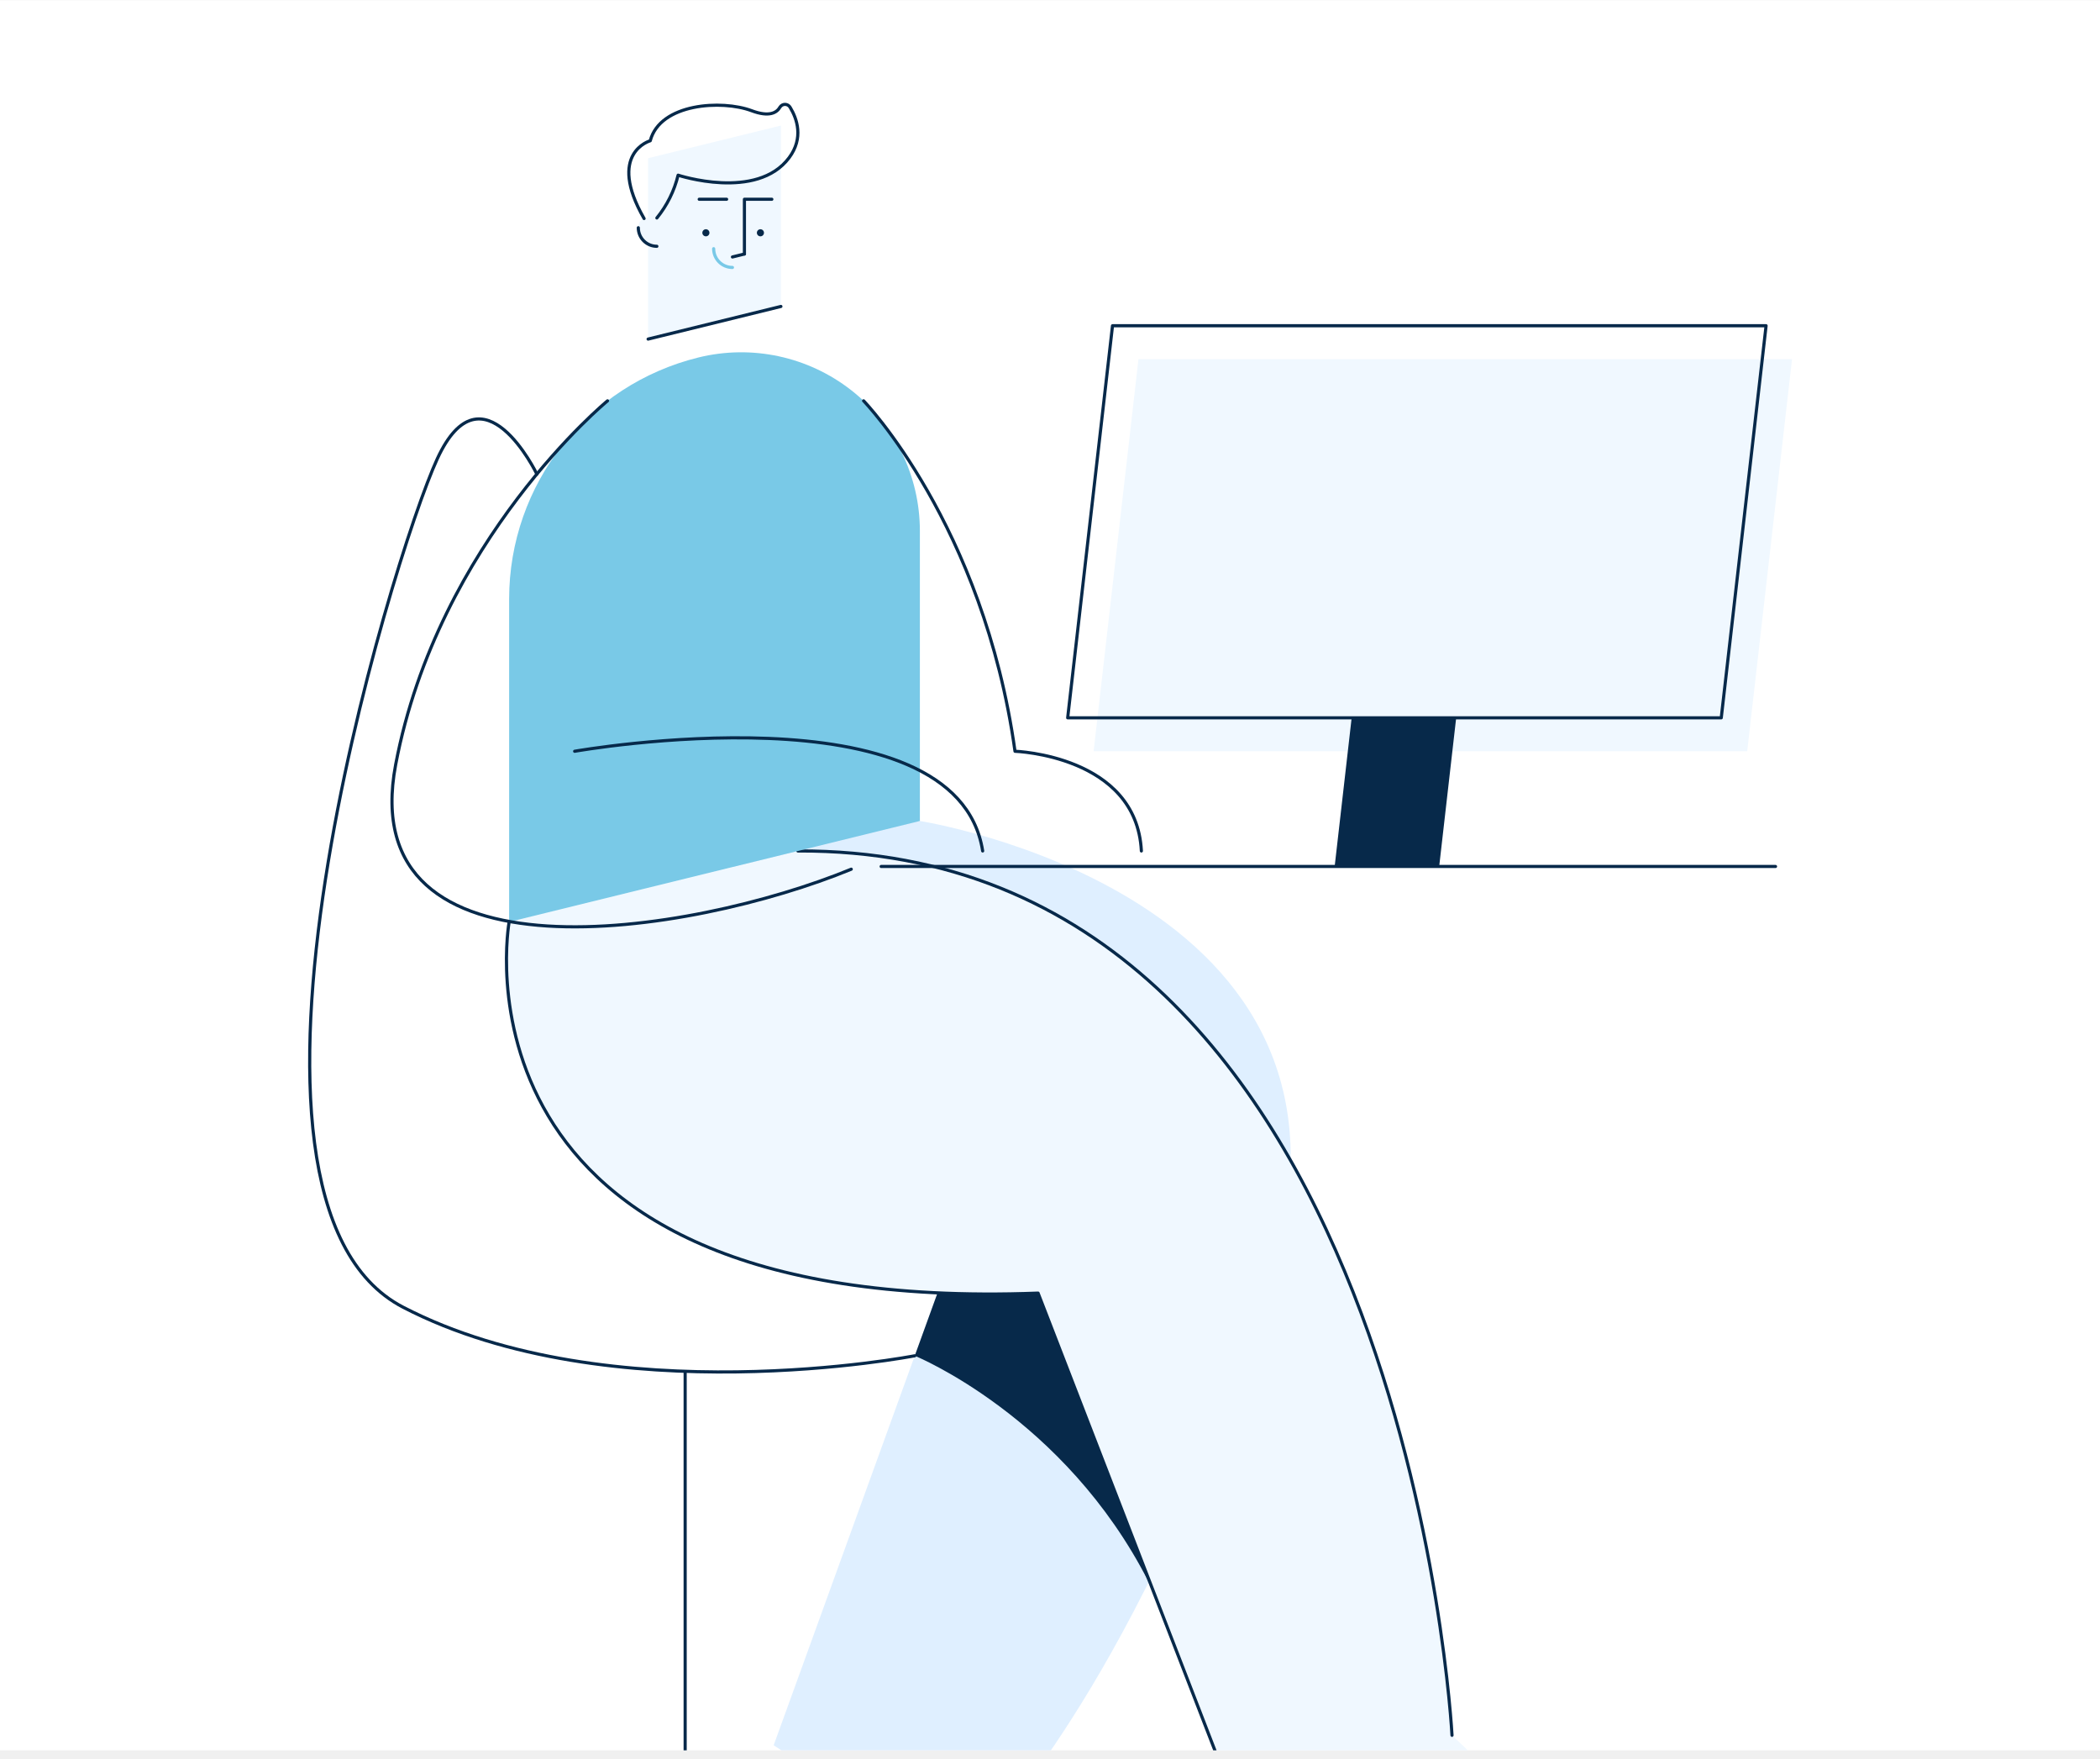
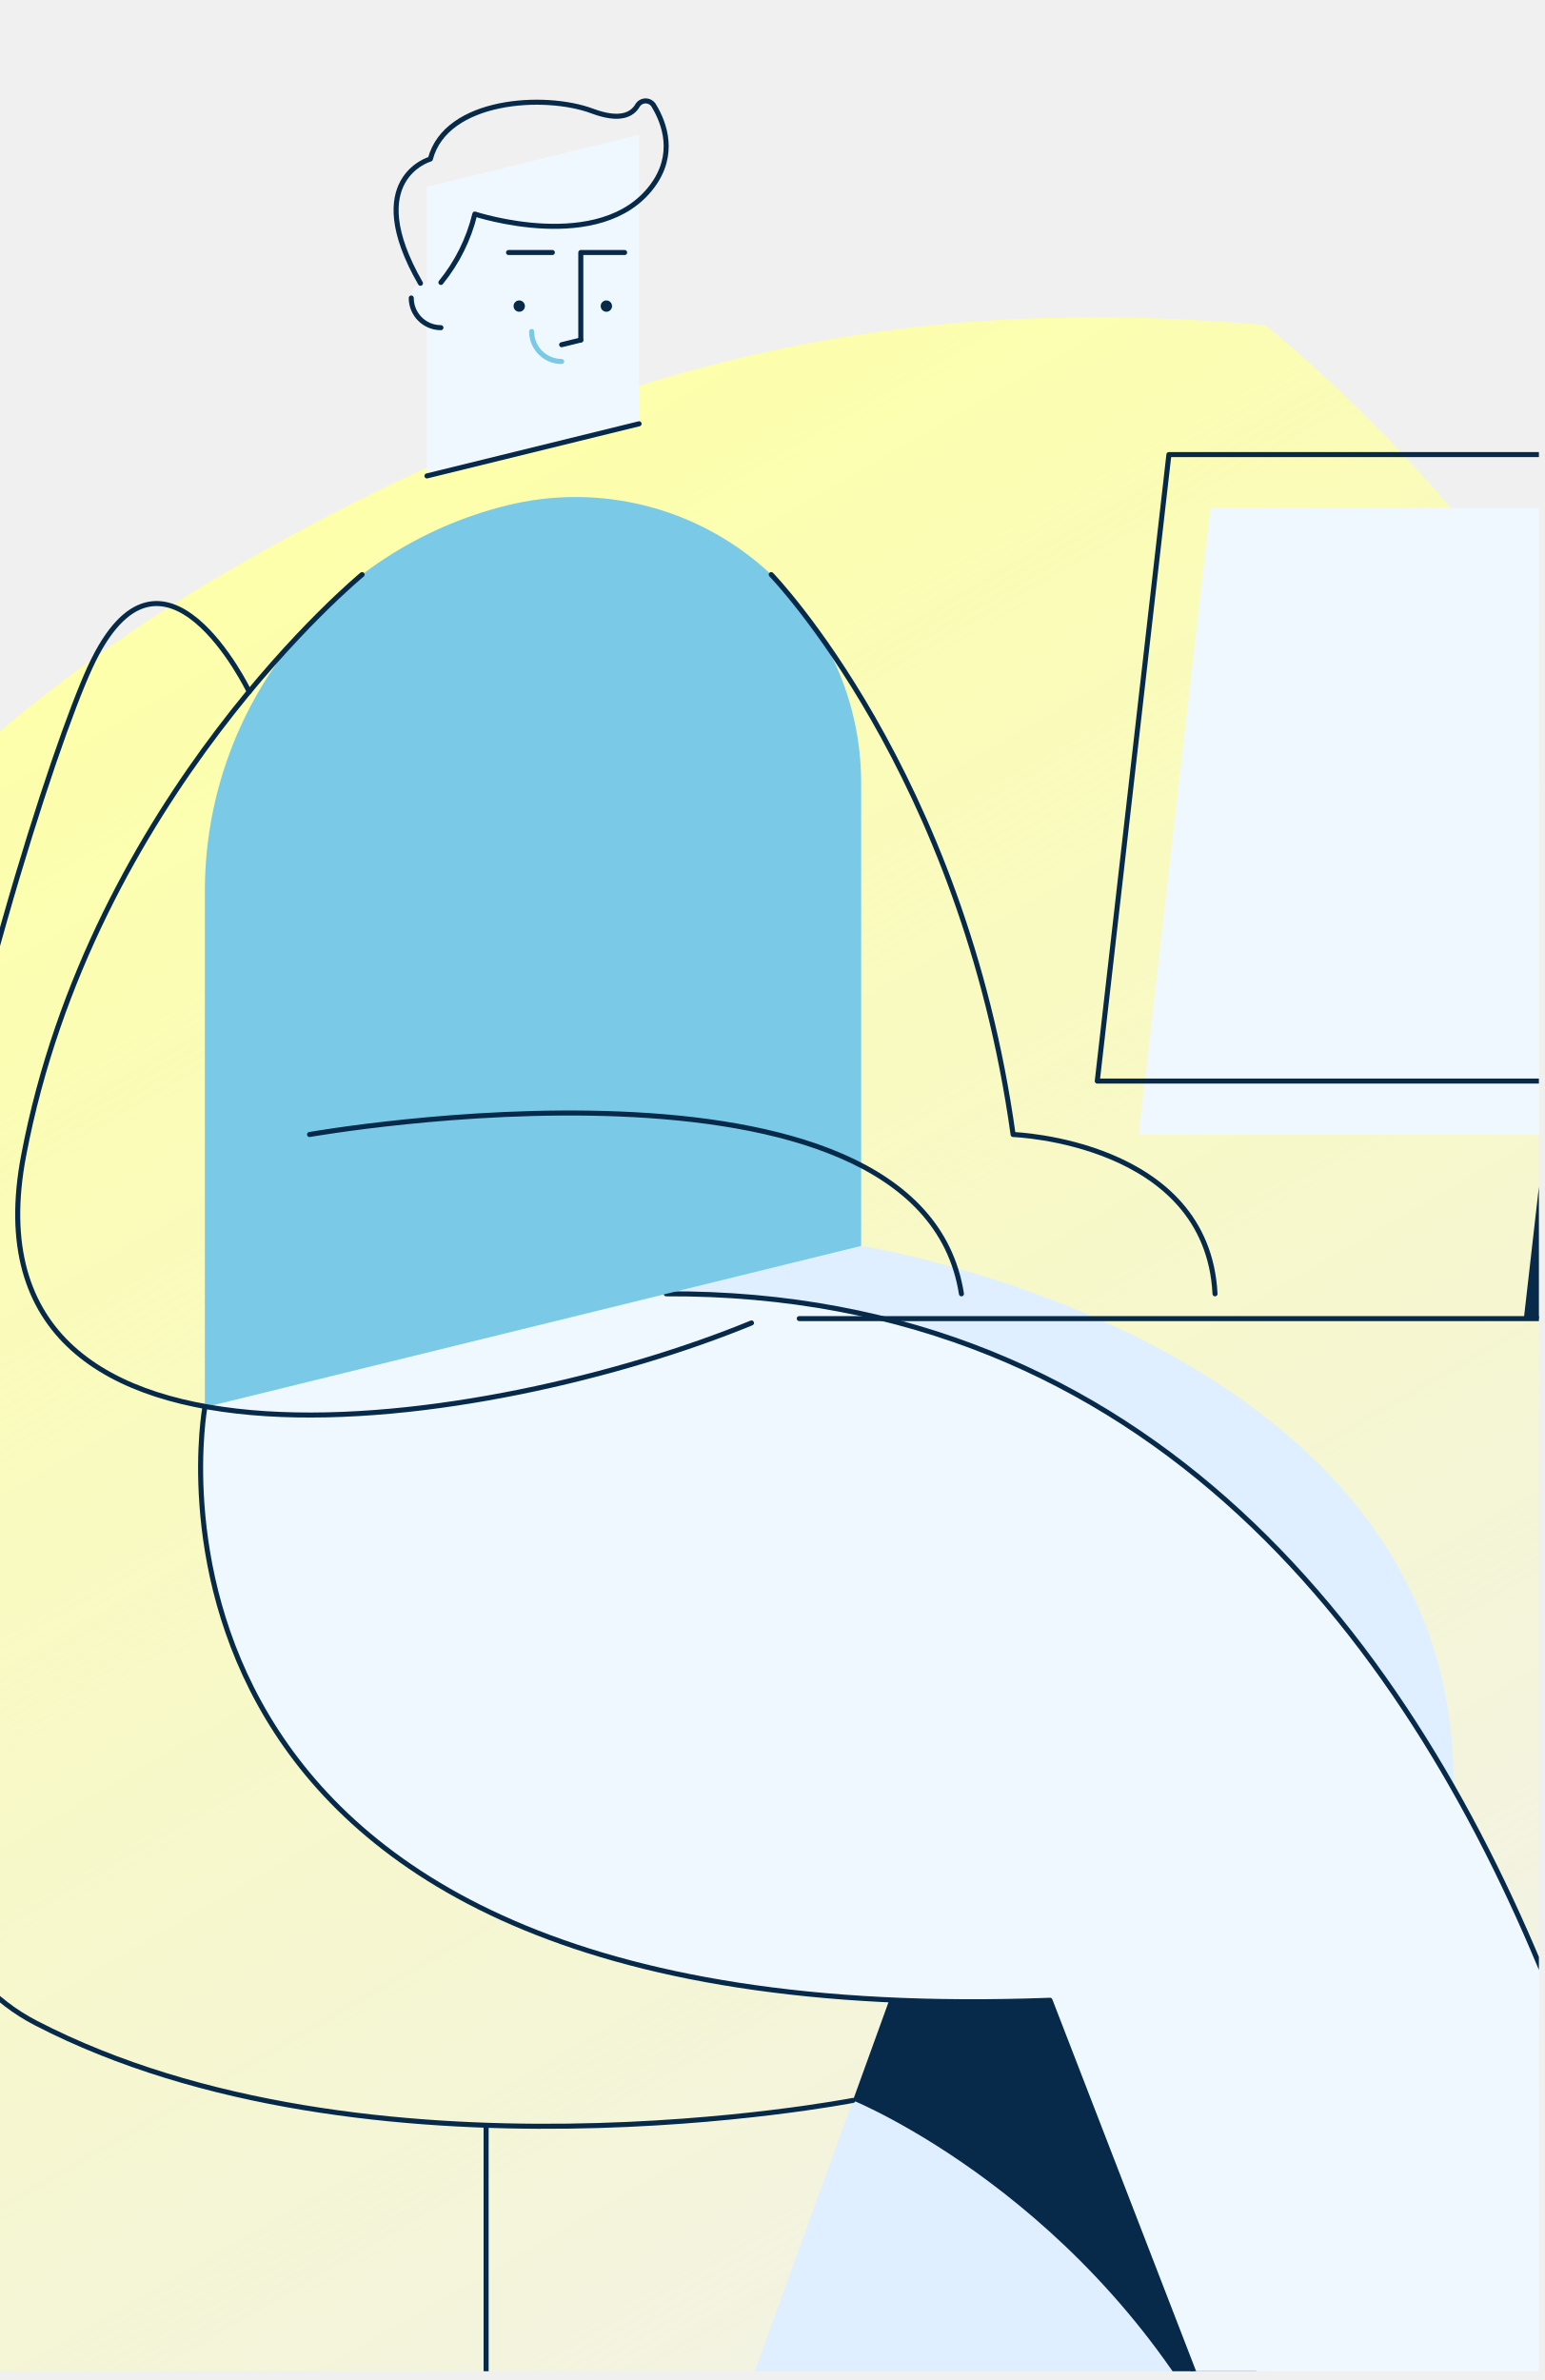
- <svg xmlns="http://www.w3.org/2000/svg" width="252" height="211" viewBox="0 0 252 211" fill="none">
-   <g clip-path="url(#clip0_551_58169)">
-     <rect width="252" height="210" transform="translate(0 0.0361328)" fill="white" />
-     <path d="M110.386 98.515L85.741 100.096L114.165 150.56L92.838 209.434L120.198 226.865L119.931 218.145C119.931 218.145 138.495 198.02 152.613 152.662C166.731 107.305 110.386 98.515 110.386 98.515Z" fill="#DFEFFF" />
-     <path d="M131.187 144.552L114.365 141.548L110.121 143.379L114.165 150.56L109.771 162.69C109.771 162.69 127.752 169.998 137.843 189.841C138.676 188.173 139.518 186.427 140.37 184.604C137.653 169.816 131.187 144.552 131.187 144.552Z" fill="#07294A" />
-     <path d="M209.665 90.15H131.236L136.616 43.1H215.045L209.665 90.15Z" fill="#F0F8FF" />
-     <path fill-rule="evenodd" clip-rule="evenodd" d="M206.551 86.136H128.122L133.502 39.087H211.93L206.551 86.136Z" stroke="#07294A" stroke-width="0.378" stroke-linecap="round" stroke-linejoin="round" />
-     <path d="M172.702 103.974L174.742 86.137H162.199L160.159 103.974H172.702Z" fill="#07294A" />
-     <path d="M174.241 208.233C174.241 208.233 168.742 101.773 95.744 102.113L61.096 110.63C61.096 110.63 52.483 157.873 124.57 155.169L150.702 222.751L179.086 212.839L174.241 208.233Z" fill="#F0F8FF" />
-     <path d="M174.241 208.233C174.241 208.233 168.742 101.773 95.744 102.113" stroke="#07294A" stroke-width="0.378" stroke-linecap="round" stroke-linejoin="round" />
-     <path d="M61.096 110.63C61.096 110.63 52.483 157.873 124.57 155.169L150.702 222.751" stroke="#07294A" stroke-width="0.378" stroke-linecap="round" stroke-linejoin="round" />
-     <path d="M93.708 23.91V36.773L77.774 40.689V18.983L93.708 15.067V23.91Z" fill="#F0F8FF" />
-     <path d="M84.707 28.36C84.943 28.36 85.133 28.17 85.133 27.934C85.133 27.699 84.943 27.508 84.707 27.508C84.472 27.508 84.281 27.699 84.281 27.934C84.281 28.17 84.472 28.36 84.707 28.36Z" fill="#07294A" />
-     <path d="M91.251 28.36C91.487 28.36 91.677 28.17 91.677 27.934C91.677 27.699 91.487 27.508 91.251 27.508C91.016 27.508 90.825 27.699 90.825 27.934C90.825 28.17 91.016 28.36 91.251 28.36Z" fill="#07294A" />
-     <path d="M89.331 30.476V23.91H92.62" stroke="#07294A" stroke-width="0.378" stroke-linecap="round" stroke-linejoin="round" />
-     <path d="M83.905 23.91H87.194" stroke="#07294A" stroke-width="0.378" stroke-linecap="round" stroke-linejoin="round" />
-     <path d="M78.824 27.274V29.554C77.594 29.554 76.597 28.557 76.597 27.328C76.597 27.259 76.6 27.192 76.606 27.125C76.731 25.742 78.824 25.886 78.824 27.274Z" fill="#F0F8FF" />
-     <path d="M78.824 29.554C77.594 29.554 76.597 28.557 76.597 27.328" stroke="#07294A" stroke-width="0.378" stroke-linecap="round" stroke-linejoin="round" />
-     <path d="M87.892 32.094C86.648 32.094 85.639 31.085 85.639 29.841" stroke="#79C9E7" stroke-width="0.378" stroke-linecap="round" stroke-linejoin="round" />
-     <path d="M93.708 36.773L77.774 40.689" stroke="#07294A" stroke-width="0.378" stroke-linecap="round" stroke-linejoin="round" />
-     <path d="M89.331 30.481L87.893 30.835" stroke="#07294A" stroke-width="0.378" stroke-linecap="round" stroke-linejoin="round" />
-     <path d="M110.386 63.721V98.515L61.096 110.63V71.879C61.096 58.139 70.477 46.173 83.82 42.894H83.82C90.219 41.321 96.986 42.777 102.171 46.843C107.357 50.908 110.386 57.132 110.386 63.721V63.721Z" fill="#79C9E7" />
-     <path d="M78.824 26.157C80.046 24.657 80.917 22.902 81.372 21.021C81.372 21.021 90.825 24.137 94.701 18.918C96.459 16.553 95.641 14.244 94.817 12.881C94.692 12.665 94.463 12.529 94.214 12.524C93.965 12.52 93.731 12.646 93.598 12.857C93.214 13.529 92.311 14.079 90.196 13.286C86.631 11.95 79.213 12.385 78.03 16.891C78.03 16.891 72.774 18.355 77.289 26.222" stroke="#07294A" stroke-width="0.378" stroke-linecap="round" stroke-linejoin="round" />
-     <path d="M105.739 103.974H213.063" stroke="#07294A" stroke-width="0.378" stroke-linecap="round" stroke-linejoin="round" />
-     <path d="M72.904 48.099C72.904 48.099 52.587 64.784 47.48 91.752C42.374 118.72 82.864 112.239 102.15 104.301" stroke="#07294A" stroke-width="0.378" stroke-linecap="round" stroke-linejoin="round" />
-     <path d="M68.958 90.15C68.958 90.15 114.766 82.053 117.92 102.113" stroke="#07294A" stroke-width="0.378" stroke-linecap="round" stroke-linejoin="round" />
-     <path d="M103.633 48.099C103.633 48.099 118.009 62.933 121.8 90.15C121.8 90.15 136.381 90.651 136.965 102.113" stroke="#07294A" stroke-width="0.378" stroke-linecap="round" stroke-linejoin="round" />
-     <path d="M64.423 56.89C64.423 56.89 57.889 43.324 52.482 55.039C47.076 66.754 23.45 143.951 48.382 156.868C73.313 169.784 109.771 162.69 109.771 162.69" stroke="#07294A" stroke-width="0.378" stroke-linecap="round" stroke-linejoin="round" />
-     <path d="M82.219 164.634V251.571H52.483" stroke="#07294A" stroke-width="0.378" stroke-linecap="round" stroke-linejoin="round" />
+ <svg xmlns="http://www.w3.org/2000/svg" width="170" height="262" viewBox="0 0 170 262" fill="none">
+   <g clip-path="url(#clip0_838_12907)">
+     <path fill-rule="evenodd" clip-rule="evenodd" d="M-40.237 303.348C-88.056 218.803 -58.81 111.308 25.559 62.597C70.46 36.674 104.567 32.777 139.301 35.785C199.242 85.185 216.501 172.066 176.376 241.563C132.539 317.491 36.485 344.477 -40.237 303.348Z" fill="url(#paint0_linear_838_12907)" />
+     <path d="M94.804 137.154L58.679 139.471L100.342 213.44L69.081 299.738L109.185 325.288L108.794 312.507C108.794 312.507 136.006 283.007 156.7 216.522C177.394 150.038 94.804 137.154 94.804 137.154Z" fill="#DFEFFF" />
+     <path d="M125.293 204.635L100.636 200.232L94.414 202.915L100.342 213.44L93.902 231.221V231.221C93.902 231.221 120.258 241.933 135.049 271.019C136.271 268.574 137.505 266.014 138.753 263.342C134.771 241.666 125.293 204.635 125.293 204.635Z" fill="#07294A" />
+     <path d="M240.327 124.892H125.366L133.251 55.926H248.212L240.327 124.892Z" fill="#F0F8FF" />
+     <path fill-rule="evenodd" clip-rule="evenodd" d="M235.762 119.009H120.801L128.686 50.044H243.647L235.762 119.009Z" stroke="#07294A" stroke-width="0.554" stroke-linecap="round" stroke-linejoin="round" />
+     <path d="M186.146 145.156L189.136 119.009H170.75L167.761 145.156H186.146Z" fill="#07294A" />
+     <path d="M188.401 297.977C188.401 297.977 180.341 141.929 73.341 142.428L22.555 154.911C22.555 154.911 9.929 224.16 115.594 220.197L153.898 319.259L195.504 304.73L188.401 297.977Z" fill="#F0F8FF" />
+     <path d="M188.401 297.977C188.401 297.977 180.341 141.929 73.341 142.428" stroke="#07294A" stroke-width="0.554" stroke-linecap="round" stroke-linejoin="round" />
+     <path d="M22.555 154.911C22.555 154.911 9.929 224.16 115.594 220.197L153.898 319.259" stroke="#07294A" stroke-width="0.554" stroke-linecap="round" stroke-linejoin="round" />
+     <path d="M70.357 27.798V46.651L47.002 52.392V20.576L70.357 14.835V27.798Z" fill="#F0F8FF" />
+     <path d="M57.164 34.321C57.509 34.321 57.788 34.042 57.788 33.697C57.788 33.352 57.509 33.072 57.164 33.072C56.819 33.072 56.539 33.352 56.539 33.697C56.539 34.042 56.819 34.321 57.164 34.321Z" fill="#07294A" />
+     <path d="M66.755 34.321C67.1 34.321 67.38 34.042 67.38 33.697C67.38 33.352 67.1 33.072 66.755 33.072C66.41 33.072 66.131 33.352 66.131 33.697C66.131 34.042 66.41 34.321 66.755 34.321Z" fill="#07294A" />
+     <path d="M63.941 37.422V27.798H68.763" stroke="#07294A" stroke-width="0.554" stroke-linecap="round" stroke-linejoin="round" />
+     <path d="M55.987 27.798H60.809" stroke="#07294A" stroke-width="0.554" stroke-linecap="round" stroke-linejoin="round" />
+     <path d="M48.54 32.729V36.071C46.737 36.071 45.276 34.61 45.276 32.807C45.276 32.707 45.28 32.608 45.289 32.51C45.472 30.483 48.54 30.694 48.54 32.729Z" fill="#F0F8FF" />
+     <path d="M48.54 36.071C46.737 36.071 45.276 34.61 45.276 32.807" stroke="#07294A" stroke-width="0.554" stroke-linecap="round" stroke-linejoin="round" />
+     <path d="M61.833 39.794C60.008 39.794 58.529 38.315 58.529 36.491" stroke="#79C9E7" stroke-width="0.554" stroke-linecap="round" stroke-linejoin="round" />
+     <path d="M70.357 46.652L47.002 52.392" stroke="#07294A" stroke-width="0.554" stroke-linecap="round" stroke-linejoin="round" />
+     <path d="M63.941 37.43L61.833 37.948" stroke="#07294A" stroke-width="0.554" stroke-linecap="round" stroke-linejoin="round" />
+     <path d="M94.804 86.153V137.154L22.555 154.911V98.111C22.555 77.97 36.305 60.431 55.863 55.624H55.863C65.243 53.319 75.162 55.453 82.763 61.413C90.364 67.372 94.804 76.494 94.804 86.153V86.153Z" fill="#79C9E7" />
+     <path d="M48.54 31.092C50.331 28.893 51.608 26.32 52.275 23.563C52.275 23.563 66.131 28.131 71.813 20.481C74.388 17.014 73.19 13.63 71.982 11.631C71.799 11.314 71.464 11.116 71.098 11.109C70.733 11.102 70.39 11.287 70.195 11.597C69.633 12.581 68.309 13.388 65.208 12.226C59.983 10.266 49.109 10.905 47.377 17.509C47.377 17.509 39.671 19.655 46.29 31.186" stroke="#07294A" stroke-width="0.554" stroke-linecap="round" stroke-linejoin="round" />
+     <path d="M87.992 145.156H245.307" stroke="#07294A" stroke-width="0.554" stroke-linecap="round" stroke-linejoin="round" />
+     <path d="M39.863 63.254C39.863 63.254 10.082 87.711 2.597 127.24C-4.888 166.769 54.462 157.271 82.731 145.635" stroke="#07294A" stroke-width="0.554" stroke-linecap="round" stroke-linejoin="round" />
+     <path d="M34.078 124.892C34.078 124.892 101.223 113.023 105.846 142.428" stroke="#07294A" stroke-width="0.554" stroke-linecap="round" stroke-linejoin="round" />
+     <path d="M84.904 63.254C84.904 63.254 105.977 84.998 111.534 124.892C111.534 124.892 132.907 125.627 133.762 142.428" stroke="#07294A" stroke-width="0.554" stroke-linecap="round" stroke-linejoin="round" />
+     <path d="M27.431 76.14C27.431 76.14 17.854 56.255 9.929 73.427C2.003 90.598 -32.627 203.754 3.918 222.687C40.462 241.619 93.902 231.221 93.902 231.221" stroke="#07294A" stroke-width="0.554" stroke-linecap="round" stroke-linejoin="round" />
+     <path d="M53.516 234.07V361.503H9.929" stroke="#07294A" stroke-width="0.554" stroke-linecap="round" stroke-linejoin="round" />
  </g>
  <defs>
-     <clipPath id="clip0_551_58169">
-       <rect width="252" height="210" fill="white" transform="translate(0 0.0361328)" />
+     <linearGradient id="paint0_linear_838_12907" x1="127.691" y1="294.748" x2="1.634" y2="76.41" gradientUnits="userSpaceOnUse">
+       <stop stop-color="#FDFFAA" stop-opacity="0" />
+       <stop offset="1" stop-color="#FDFFAA" />
+     </linearGradient>
+     <clipPath id="clip0_838_12907">
+       <rect width="169.42" height="261" fill="white" transform="translate(0 0.0360107)" />
    </clipPath>
  </defs>
</svg>
